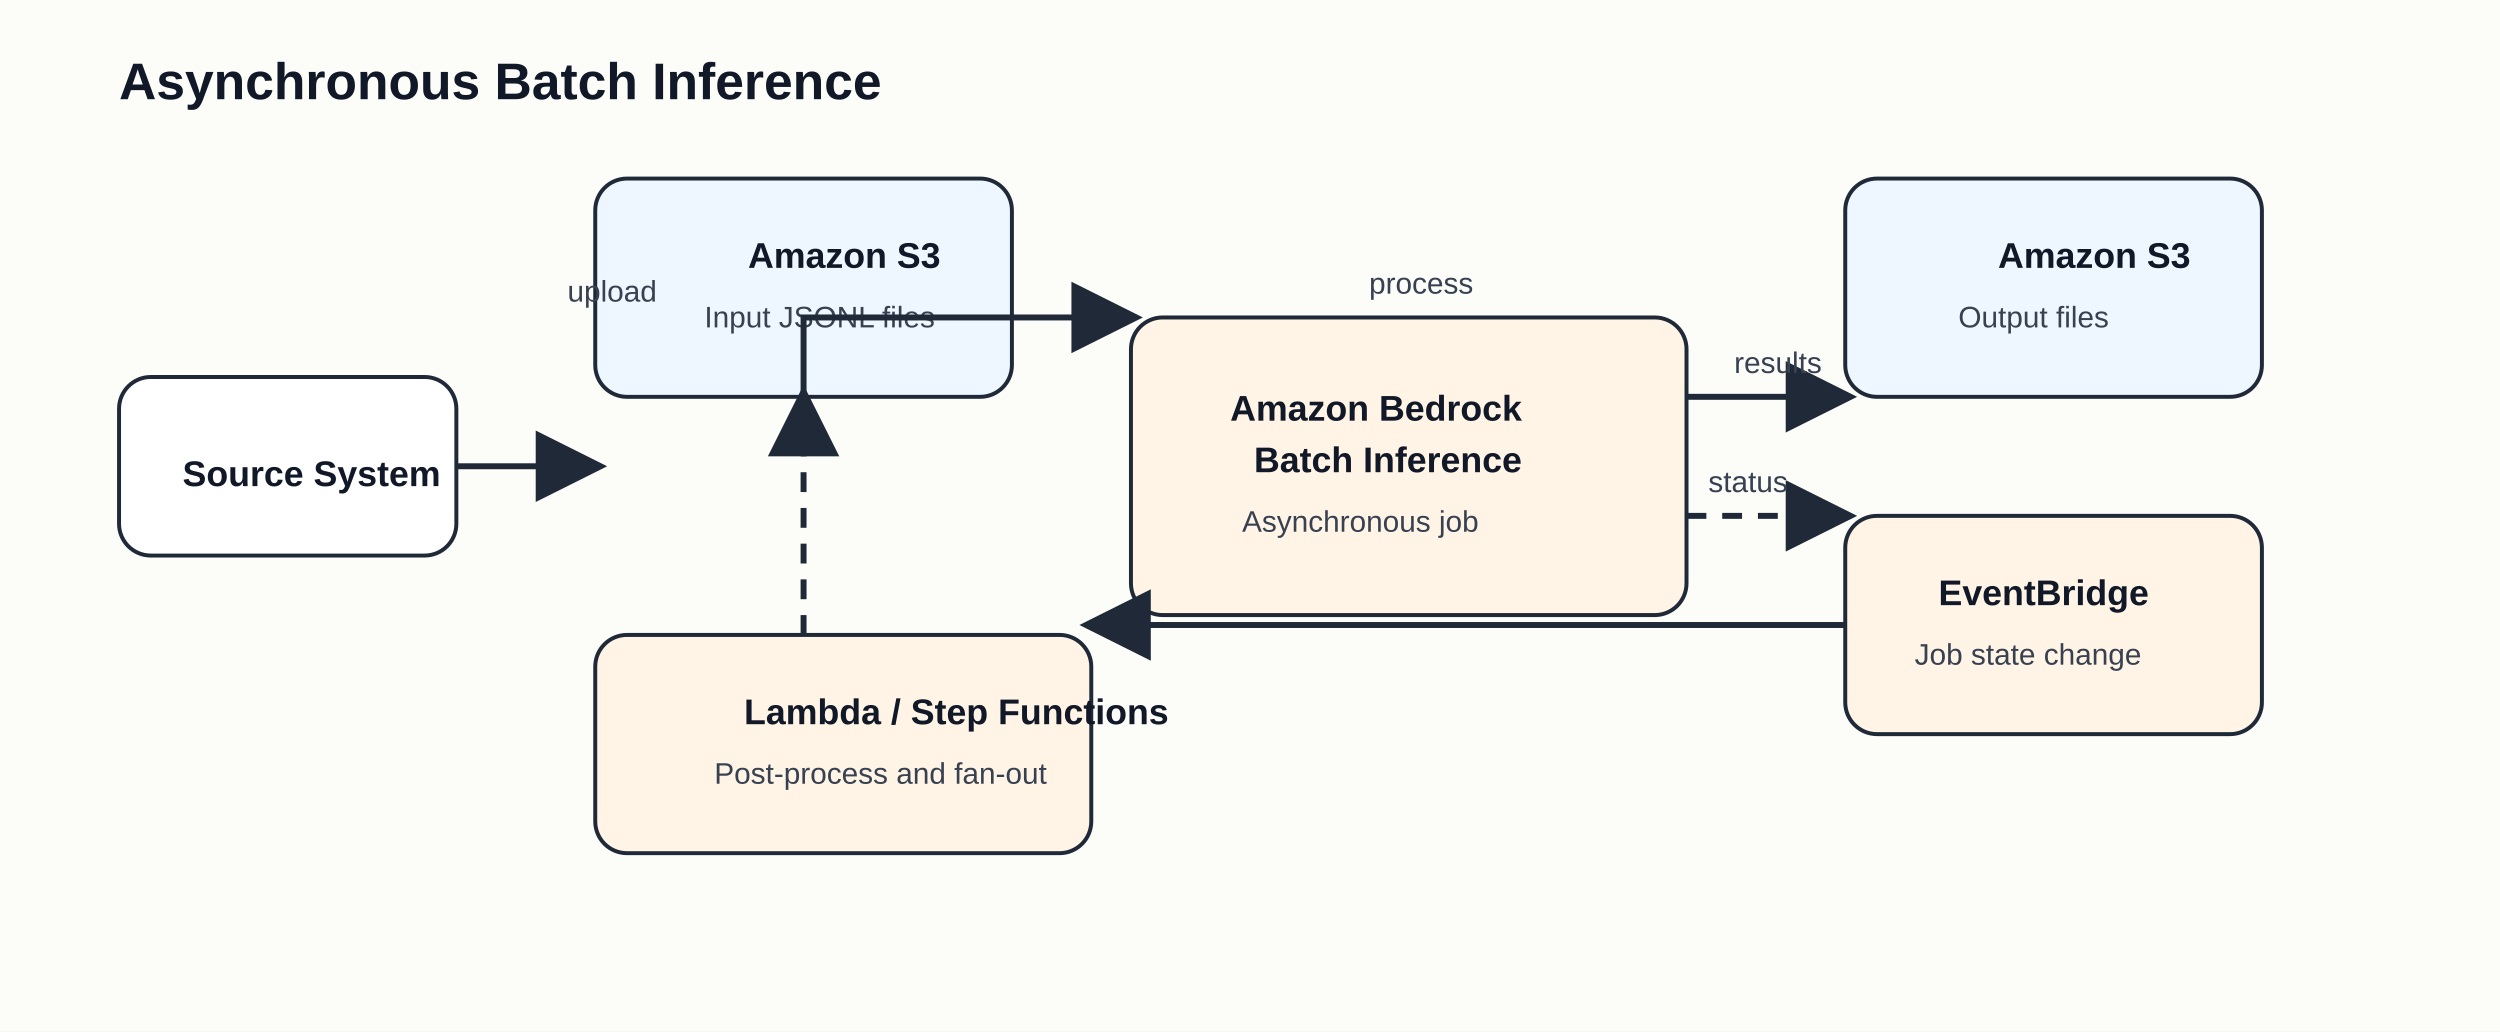
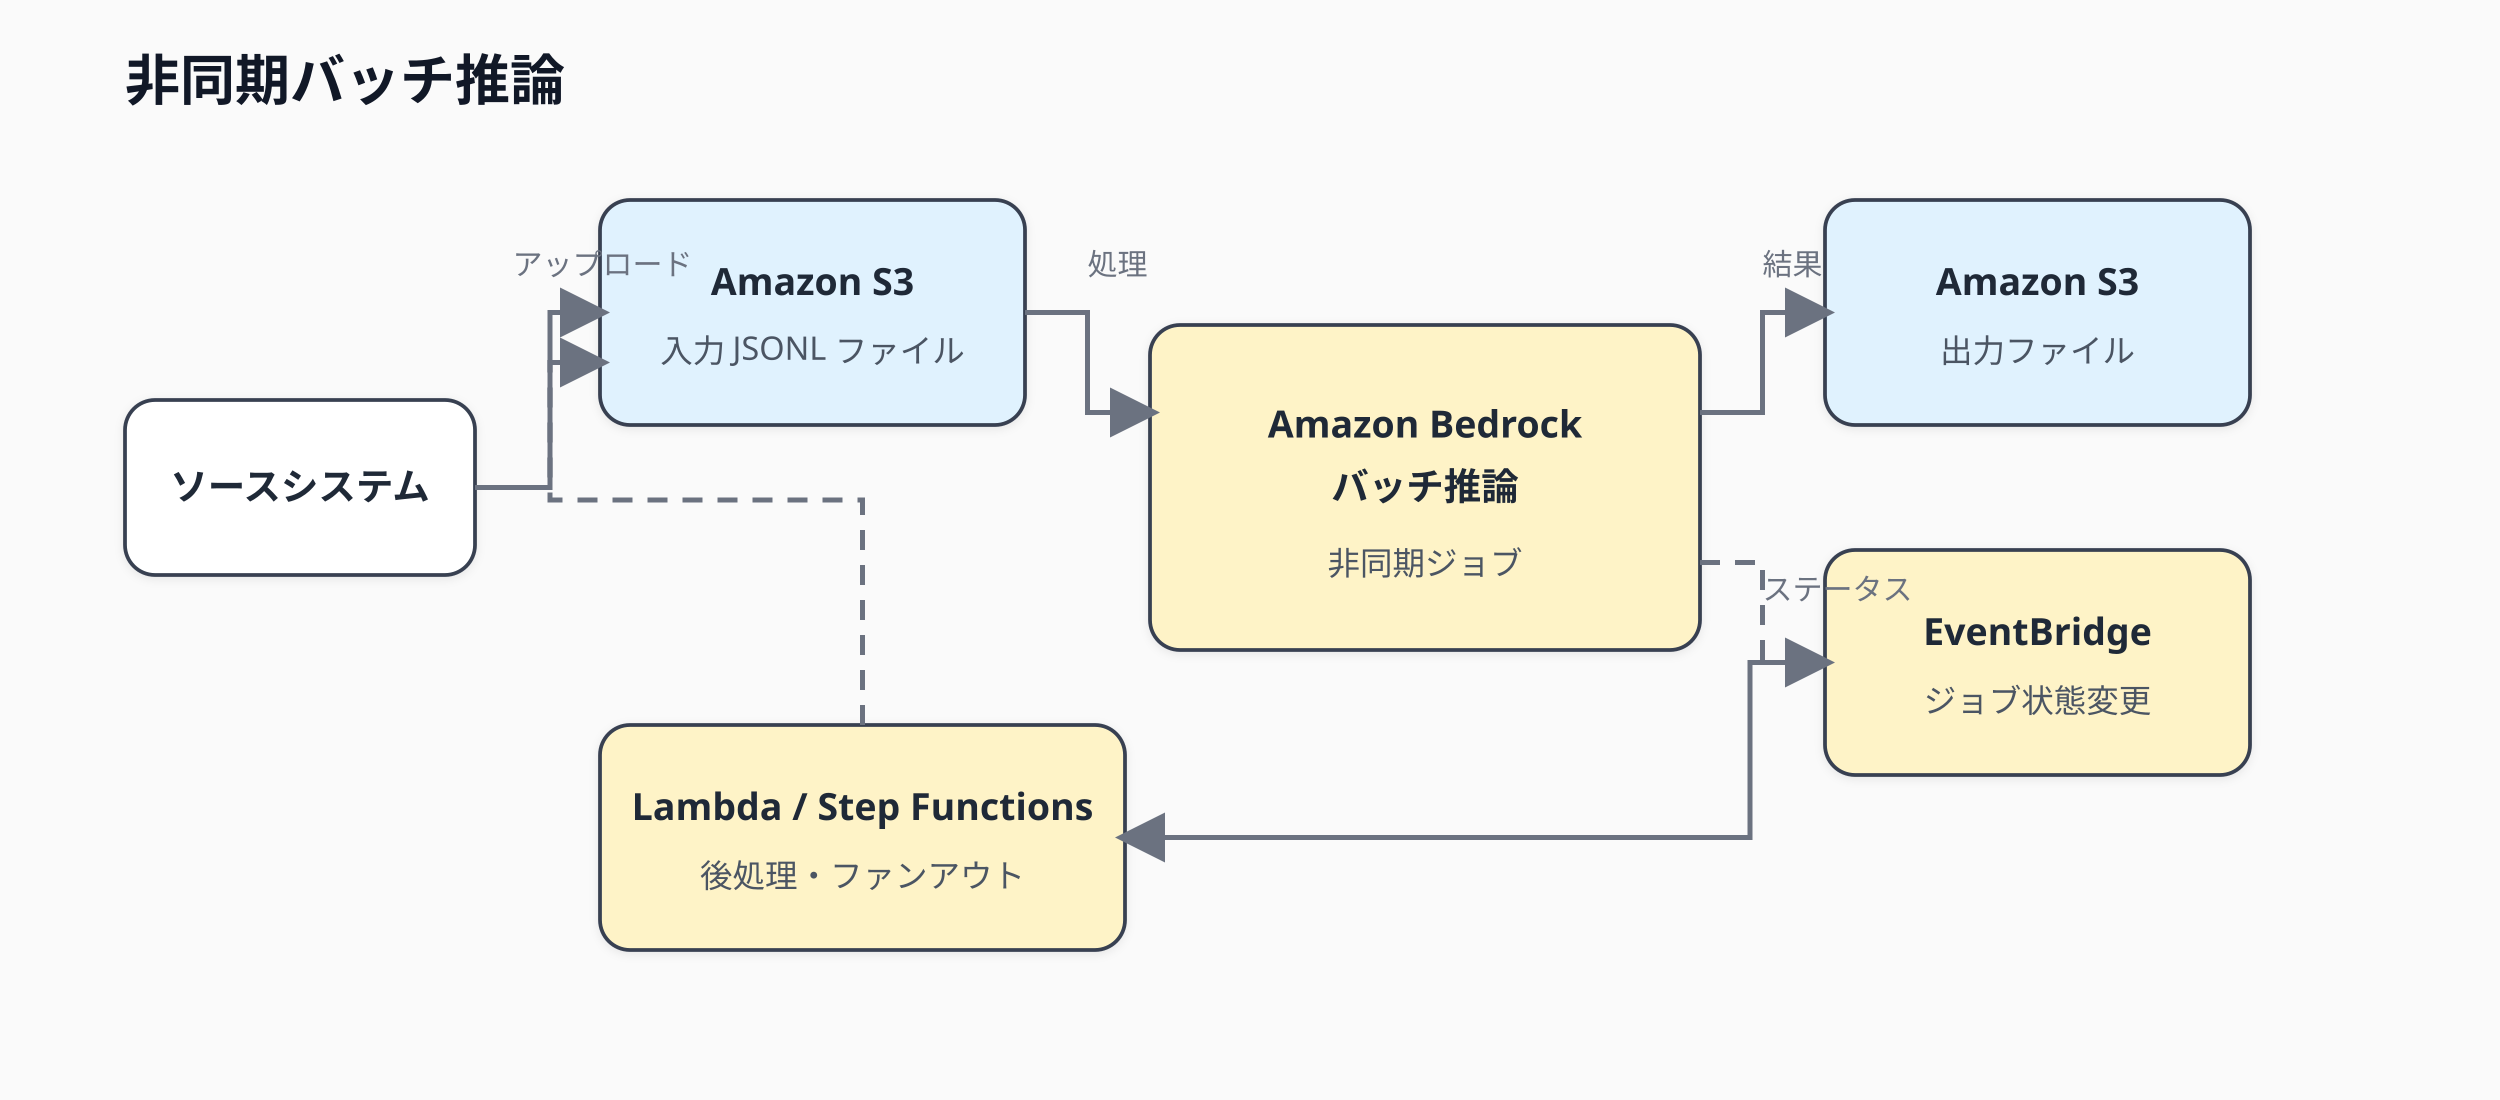
- <svg xmlns="http://www.w3.org/2000/svg" width="1260" height="520" viewBox="0 0 1260 520" role="img" aria-labelledby="title desc">
+ <svg xmlns="http://www.w3.org/2000/svg" width="1000" height="440" viewBox="0 0 1000 440" role="img" aria-labelledby="title desc">
  <defs>
    <style>
-       .bg { fill: #fcfcf8; }
-       .box { fill: #ffffff; stroke: #1f2937; stroke-width: 2; rx: 16; ry: 16; }
-       .aws { fill: #fff4e5; }
-       .data { fill: #eef7ff; }
-       .line { stroke: #1f2937; stroke-width: 3; fill: none; marker-end: url(#arrow); }
-       .dash { stroke-dasharray: 10 8; }
-       .title { font: 700 26px Arial, sans-serif; fill: #111827; }
-       .label { font: 700 18px Arial, sans-serif; fill: #111827; }
-       .small { font: 15px Arial, sans-serif; fill: #374151; }
+       .bg { fill: #fafafa; }
+       .box { fill: #ffffff; stroke: #374151; stroke-width: 1.5; rx: 12; ry: 12; filter: drop-shadow(0 1px 2px rgba(0,0,0,0.08)); }
+       .aws { fill: #fef3c7; }
+       .data { fill: #e0f2fe; }
+       .line { stroke: #6b7280; stroke-width: 2; fill: none; marker-end: url(#arrow); }
+       .dash { stroke-dasharray: 8 6; }
+       .title { font: 700 22px "Hiragino Sans", "Meiryo", sans-serif; fill: #111827; }
+       .label { font: 600 15px "Hiragino Sans", "Meiryo", sans-serif; fill: #1f2937; text-anchor: middle; }
+       .small { font: 13px "Hiragino Sans", "Meiryo", sans-serif; fill: #4b5563; text-anchor: middle; }
+       .note { font: 12px "Hiragino Sans", "Meiryo", sans-serif; fill: #6b7280; }
    </style>
-     <marker id="arrow" markerWidth="12" markerHeight="12" refX="10" refY="6" orient="auto">
-       <path d="M0,0 L12,6 L0,12 z" fill="#1f2937" />
+     <marker id="arrow" markerWidth="10" markerHeight="10" refX="8" refY="5" orient="auto">
+       <path d="M0,0 L10,5 L0,10 z" fill="#6b7280" />
    </marker>
  </defs>
-   <rect class="bg" x="0" y="0" width="1260" height="520" />
-   <text class="title" x="60" y="50">Asynchronous Batch Inference</text>
-   <rect class="box" x="60" y="190" width="170" height="90" />
-   <text class="label" x="92" y="245">Source System</text>
-   <rect class="box data" x="300" y="90" width="210" height="110" />
-   <text class="label" x="377" y="135">Amazon S3</text>
-   <text class="small" x="355" y="165">Input JSONL files</text>
-   <rect class="box aws" x="570" y="160" width="280" height="150" />
-   <text class="label" x="620" y="212">Amazon Bedrock</text>
-   <text class="label" x="632" y="238">Batch Inference</text>
-   <text class="small" x="626" y="268">Asynchronous job</text>
-   <rect class="box data" x="930" y="90" width="210" height="110" />
-   <text class="label" x="1007" y="135">Amazon S3</text>
-   <text class="small" x="987" y="165">Output files</text>
-   <rect class="box aws" x="930" y="260" width="210" height="110" />
-   <text class="label" x="977" y="305">EventBridge</text>
-   <text class="small" x="965" y="335">Job state change</text>
-   <rect class="box aws" x="300" y="320" width="250" height="110" />
-   <text class="label" x="375" y="365">Lambda / Step Functions</text>
-   <text class="small" x="360" y="395">Post-process and fan-out</text>
-   <path class="line" d="M230 235 H300" />
-   <path class="line" d="M405 200 V160 H570" />
-   <path class="line" d="M850 200 H930" />
-   <path class="line dash" d="M850 260 H930" />
-   <path class="line" d="M930 315 H550" />
-   <path class="line dash" d="M405 320 V200" />
-   <text class="small" x="286" y="152">upload</text>
-   <text class="small" x="690" y="148">process</text>
-   <text class="small" x="874" y="188">results</text>
-   <text class="small" x="861" y="248">status</text>
+   <rect class="bg" x="0" y="0" width="1000" height="440" />
+   <text class="title" x="50" y="40">非同期バッチ推論</text>
+   <rect class="box" x="50" y="160" width="140" height="70" />
+   <text class="label" x="120" y="200">ソースシステム</text>
+   <rect class="box data" x="240" y="80" width="170" height="90" />
+   <text class="label" x="325" y="118">Amazon S3</text>
+   <text class="small" x="325" y="145">入力 JSONL ファイル</text>
+   <rect class="box aws" x="460" y="130" width="220" height="130" />
+   <text class="label" x="570" y="175">Amazon Bedrock</text>
+   <text class="label" x="570" y="200">バッチ推論</text>
+   <text class="small" x="570" y="230">非同期ジョブ</text>
+   <rect class="box data" x="730" y="80" width="170" height="90" />
+   <text class="label" x="815" y="118">Amazon S3</text>
+   <text class="small" x="815" y="145">出力ファイル</text>
+   <rect class="box aws" x="730" y="220" width="170" height="90" />
+   <text class="label" x="815" y="258">EventBridge</text>
+   <text class="small" x="815" y="285">ジョブ状態変更</text>
+   <rect class="box aws" x="240" y="290" width="210" height="90" />
+   <text class="label" x="345" y="328">Lambda / Step Functions</text>
+   <text class="small" x="345" y="355">後処理・ファンアウト</text>
+   <path class="line" d="M190 195 H220 V125 H240" />
+   <path class="line" d="M410 125 H435 V165 H460" />
+   <path class="line" d="M680 165 H705 V125 H730" />
+   <path class="line dash" d="M680 225 H705 V265 H730" />
+   <path class="line" d="M730 265 H700 V335 H450" />
+   <path class="line dash" d="M345 290 V200 H220 V145 H240" />
+   <text class="note" x="205" y="110">アップロード</text>
+   <text class="note" x="435" y="110">処理</text>
+   <text class="note" x="705" y="110">結果</text>
+   <text class="note" x="705" y="240">ステータス</text>
</svg>
